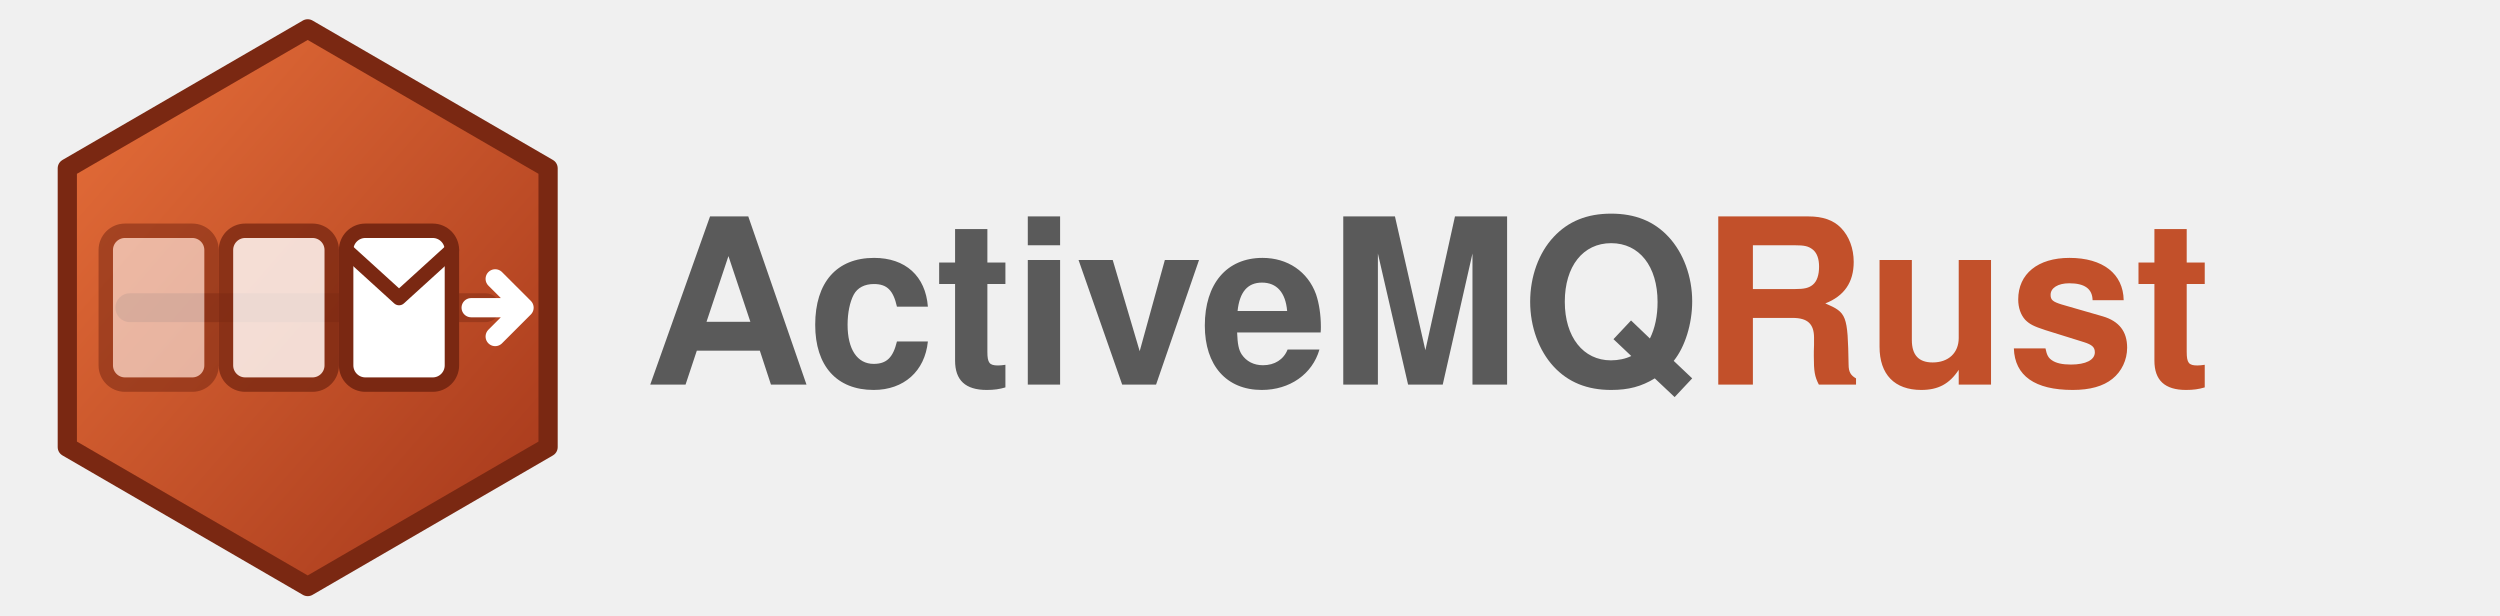
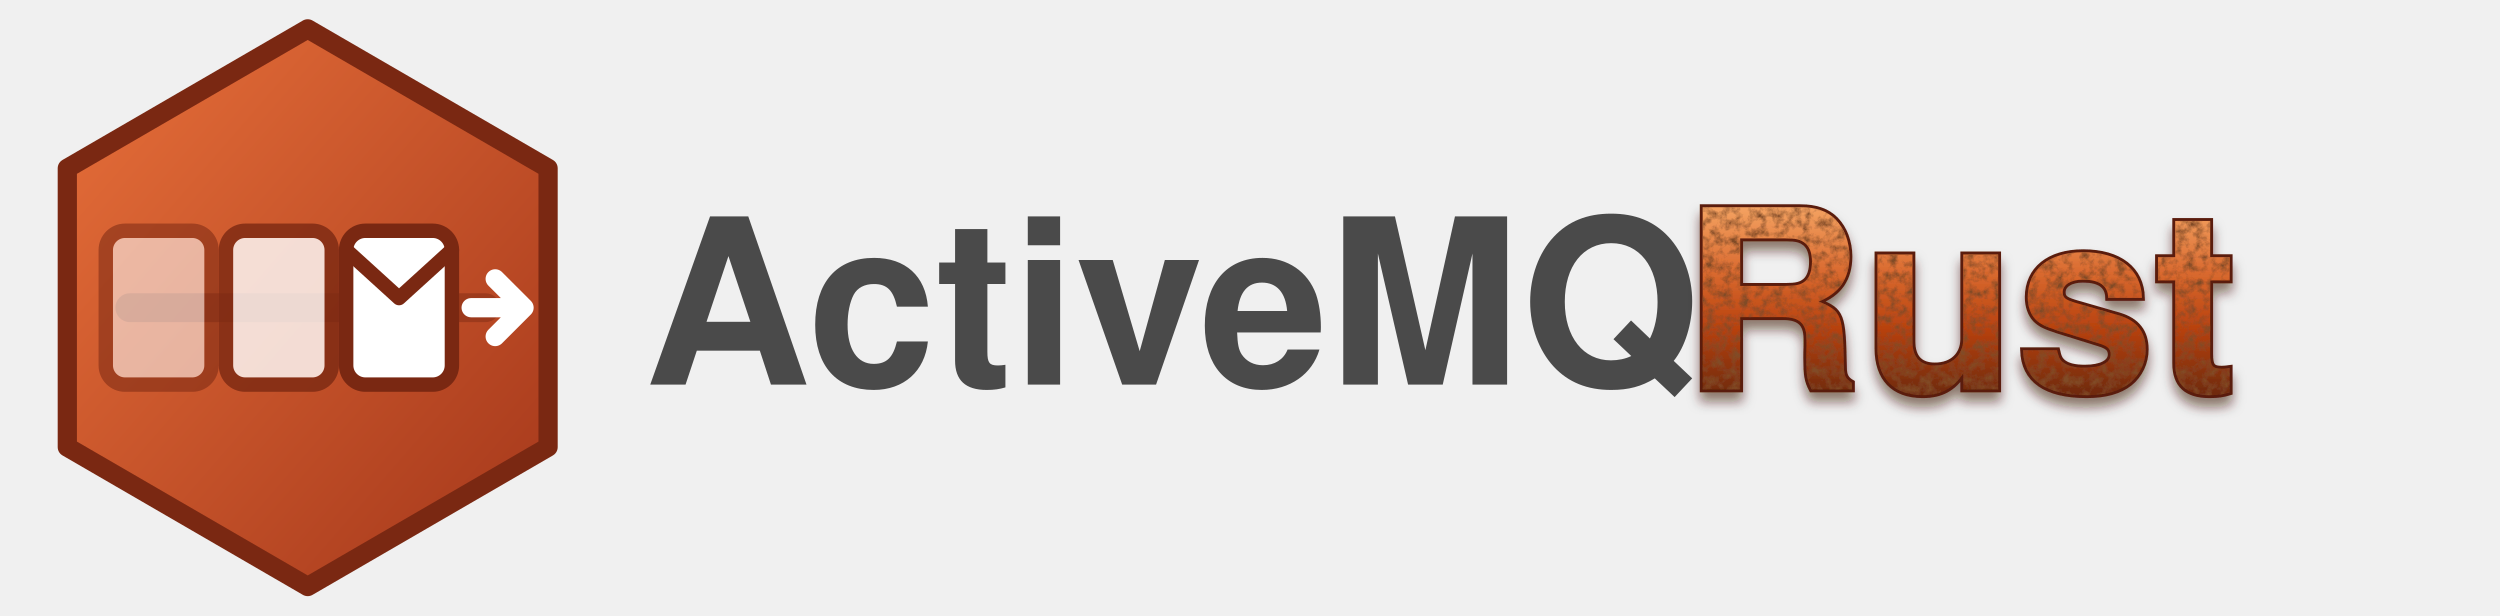
<svg xmlns="http://www.w3.org/2000/svg" viewBox="0 0 520 128" width="520" height="128" role="img" aria-labelledby="title">
+   <style>
+     .mq { fill: #4A4A4A; }
+     @media (prefers-color-scheme: dark) { .mq { fill: #E6E6E6; } }
+   </style>
  <defs>
    <linearGradient id="hex" x1="0" y1="0" x2="1" y2="1">
      <stop offset="0" stop-color="#E8703A" />
      <stop offset="1" stop-color="#A3361A" />
    </linearGradient>
+     <linearGradient id="rust" x1="0" y1="0" x2="0" y2="1">
+       <stop offset="0" stop-color="#F4A261" />
+       <stop offset="0.35" stop-color="#D9692F" />
+       <stop offset="0.65" stop-color="#B7410E" />
+       <stop offset="1" stop-color="#6E2A0C" />
+     </linearGradient>
+     <linearGradient id="shine" x1="0" y1="0" x2="1" y2="0" gradientUnits="userSpaceOnUse">
+       <stop offset="0" stop-color="#FFFFFF" stop-opacity="0" />
+       <stop offset="0.45" stop-color="#FFFFFF" stop-opacity="0" />
+       <stop offset="0.5" stop-color="#FFF4E6" stop-opacity="0.85" />
+       <stop offset="0.55" stop-color="#FFFFFF" stop-opacity="0" />
+       <stop offset="1" stop-color="#FFFFFF" stop-opacity="0" />
+       <animateTransform attributeName="gradientTransform" type="translate" values="-260 0; 520 0; 520 0" keyTimes="0; 0.45; 1" dur="5s" repeatCount="indefinite" />
+     </linearGradient>
+     <filter id="corrode" x="-5%" y="-10%" width="110%" height="120%">
+       <feTurbulence type="fractalNoise" baseFrequency="0.55" numOctaves="4" seed="7" result="noise" />
+       <feColorMatrix in="noise" type="matrix" values="0 0 0 0 0.22  0 0 0 0 0.07  0 0 0 0 0.02  0 0 0 2.2 -0.85" result="pits" />
+       <feComposite in="pits" in2="SourceGraphic" operator="in" result="pitsOnText" />
+       <feMerge>
+         <feMergeNode in="SourceGraphic" />
+         <feMergeNode in="pitsOnText" />
+       </feMerge>
+     </filter>
+     <filter id="emboss" x="-5%" y="-10%" width="110%" height="130%">
+       <feDropShadow dx="0" dy="2" stdDeviation="1.2" flood-color="#3A1405" flood-opacity="0.55" />
+     </filter>
  </defs>
  <path d="M64 6 L114 35 L114 93 L64 122 L14 93 L14 35 Z" fill="url(#hex)" stroke="#7A2812" stroke-width="4" stroke-linejoin="round" />
  <rect x="24" y="61" width="80" height="6" rx="3" fill="#7A2812" opacity="0.45" />
  <g stroke="#7A2812" stroke-width="3" stroke-linejoin="round">
    <rect x="22" y="48" width="22" height="32" rx="4" fill="#FFFFFF" opacity="0.55" />
    <rect x="47" y="48" width="22" height="32" rx="4" fill="#FFFFFF" opacity="0.8" />
    <rect x="72" y="48" width="22" height="32" rx="4" fill="#FFFFFF" />
  </g>
  <path d="M72 52 L83 62 L94 52" fill="none" stroke="#7A2812" stroke-width="3" stroke-linecap="round" stroke-linejoin="round" />
  <path d="M98 64 L108 64 M103 58 L109 64 L103 70" fill="none" stroke="#FFFFFF" stroke-width="4" stroke-linecap="round" stroke-linejoin="round" />
-   <text x="134" y="80" font-family="Segoe UI, Helvetica, Arial, sans-serif" font-size="48" font-weight="600" fill="#5A5A5A">ActiveMQ<tspan fill="#C2502A" font-weight="700">Rust</tspan>
-   </text>
+   <text class="mq" x="134" y="80" font-family="Segoe UI, Helvetica, Arial, sans-serif" font-size="48" font-weight="600">ActiveMQ</text>
+   <g font-family="Segoe UI Black, Segoe UI, Helvetica, Arial, sans-serif" font-size="52" font-weight="900">
+     <text x="350" y="81" fill="url(#rust)" stroke="#5A1F08" stroke-width="1.2" filter="url(#emboss)">Rust</text>
+     <text x="350" y="81" fill="url(#rust)" filter="url(#corrode)">Rust</text>
+     <text x="350" y="81" fill="url(#shine)">Rust</text>
+   </g>
</svg>
